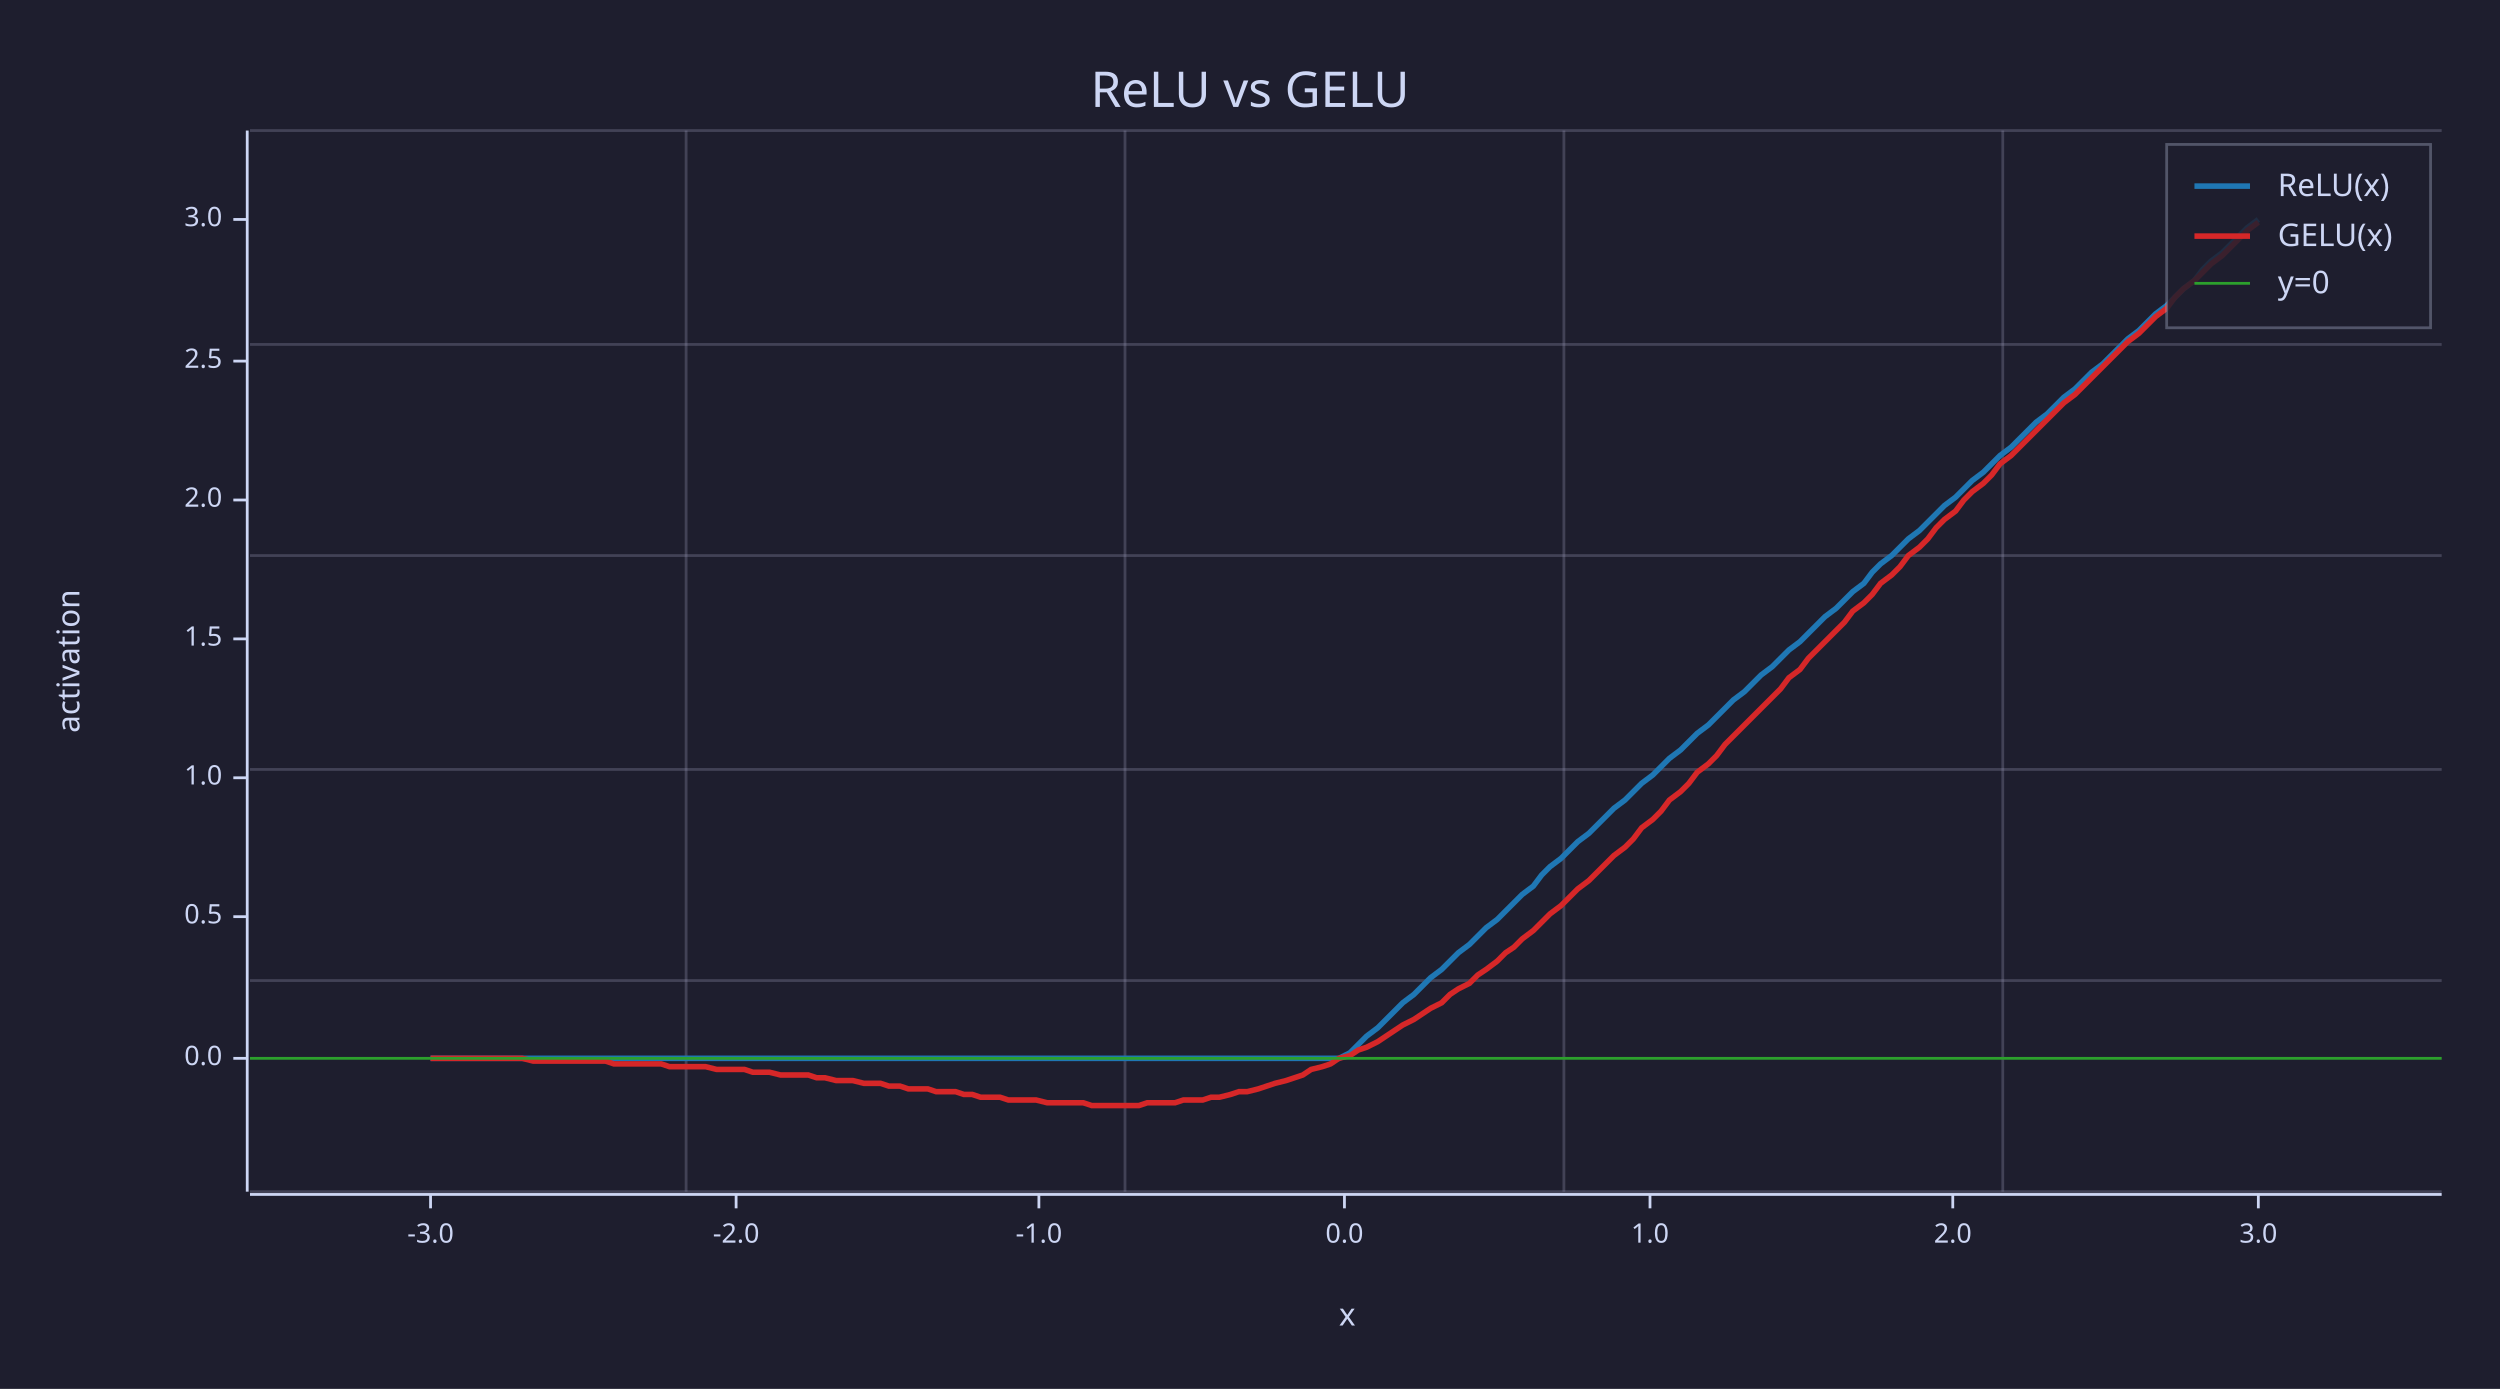
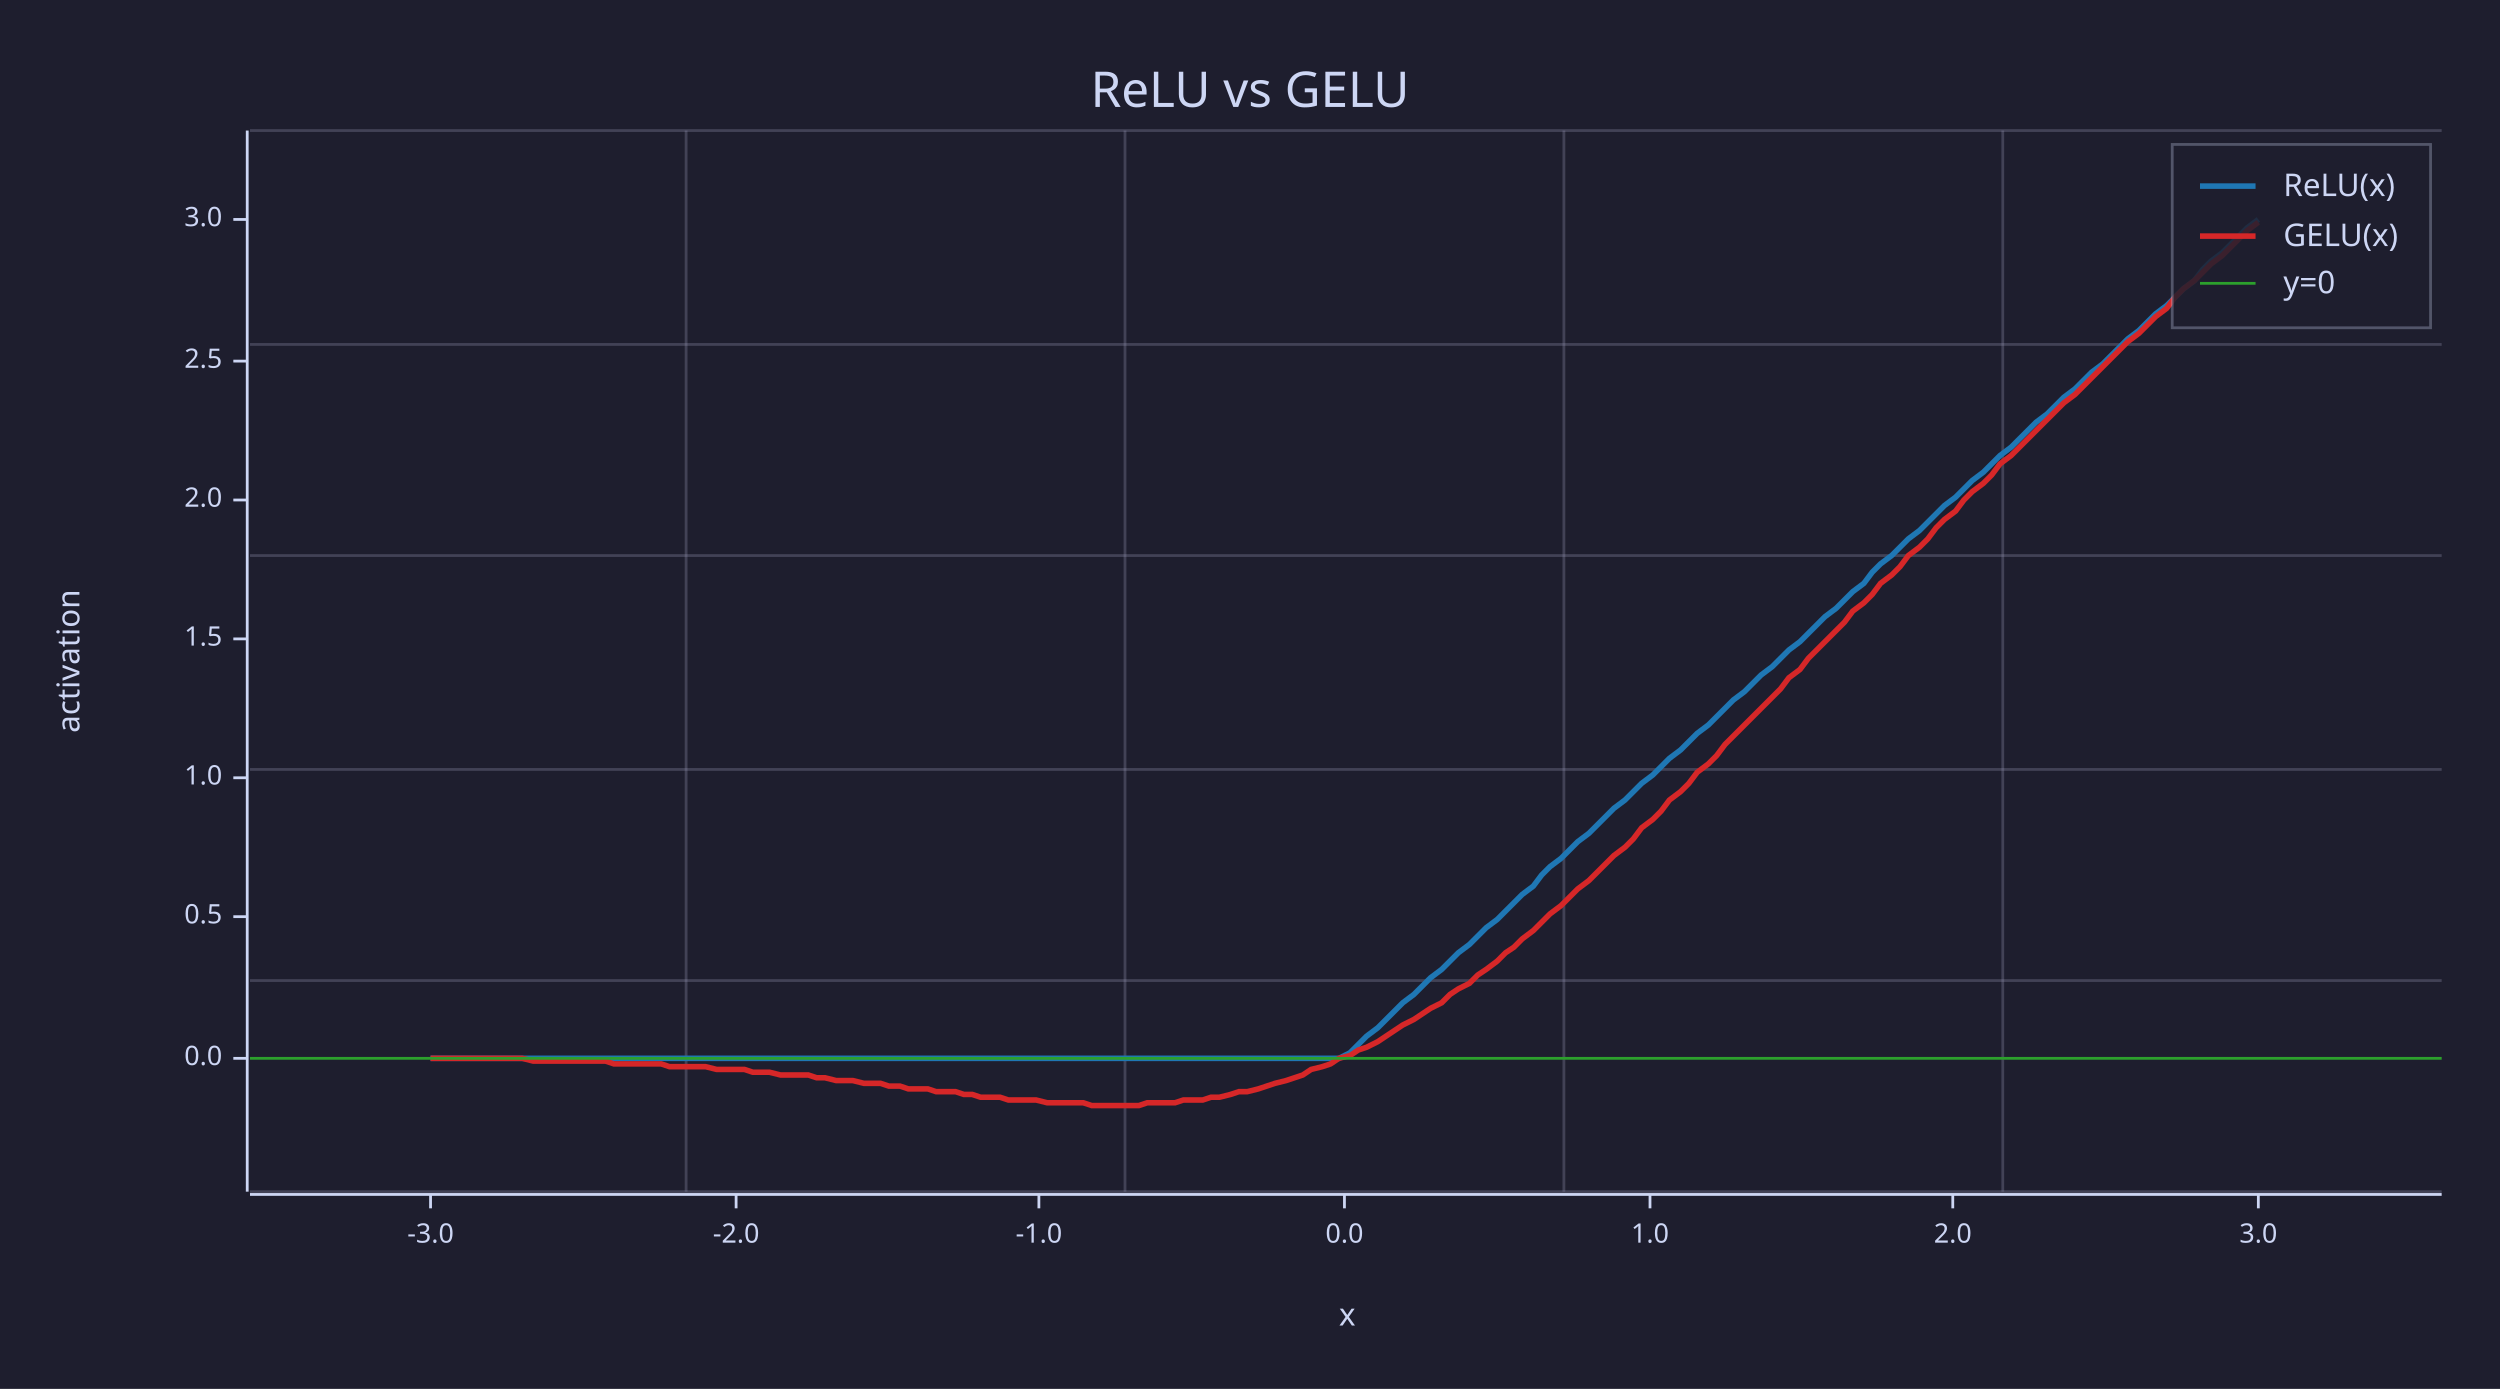
<svg xmlns="http://www.w3.org/2000/svg" width="900" height="500" viewBox="0 0 900 500">
  <rect x="0" y="0" width="900" height="500" opacity="1" fill="#1E1E2E" stroke="none" />
  <text x="450" y="25" dy="0.76em" text-anchor="middle" font-family="sans-serif" font-size="17.742" opacity="1" fill="#CDD6F4">
ReLU vs GELU
</text>
  <text x="20" y="238" dy="0.76em" text-anchor="middle" font-family="sans-serif" font-size="11.29" opacity="1" fill="#CDD6F4" transform="rotate(270, 20, 238)">
activation
</text>
  <text x="485" y="480" dy="-0.5ex" text-anchor="middle" font-family="sans-serif" font-size="11.29" opacity="1" fill="#CDD6F4">
x
</text>
  <polyline fill="none" opacity="1" stroke="#CDD6F4" stroke-width="1" points="89,47 89,429 " />
  <text x="80" y="381" dy="0.5ex" text-anchor="end" font-family="sans-serif" font-size="9.677" opacity="1" fill="#CDD6F4">
0.0
</text>
  <polyline fill="none" opacity="1" stroke="#CDD6F4" stroke-width="1" points="84,381 89,381 " />
  <text x="80" y="330" dy="0.5ex" text-anchor="end" font-family="sans-serif" font-size="9.677" opacity="1" fill="#CDD6F4">
0.5
</text>
  <polyline fill="none" opacity="1" stroke="#CDD6F4" stroke-width="1" points="84,330 89,330 " />
  <text x="80" y="280" dy="0.5ex" text-anchor="end" font-family="sans-serif" font-size="9.677" opacity="1" fill="#CDD6F4">
1.0
</text>
  <polyline fill="none" opacity="1" stroke="#CDD6F4" stroke-width="1" points="84,280 89,280 " />
  <text x="80" y="230" dy="0.5ex" text-anchor="end" font-family="sans-serif" font-size="9.677" opacity="1" fill="#CDD6F4">
1.5
</text>
  <polyline fill="none" opacity="1" stroke="#CDD6F4" stroke-width="1" points="84,230 89,230 " />
  <text x="80" y="180" dy="0.5ex" text-anchor="end" font-family="sans-serif" font-size="9.677" opacity="1" fill="#CDD6F4">
2.0
</text>
  <polyline fill="none" opacity="1" stroke="#CDD6F4" stroke-width="1" points="84,180 89,180 " />
  <text x="80" y="130" dy="0.5ex" text-anchor="end" font-family="sans-serif" font-size="9.677" opacity="1" fill="#CDD6F4">
2.5
</text>
  <polyline fill="none" opacity="1" stroke="#CDD6F4" stroke-width="1" points="84,130 89,130 " />
  <text x="80" y="79" dy="0.5ex" text-anchor="end" font-family="sans-serif" font-size="9.677" opacity="1" fill="#CDD6F4">
3.0
</text>
  <polyline fill="none" opacity="1" stroke="#CDD6F4" stroke-width="1" points="84,79 89,79 " />
  <polyline fill="none" opacity="1" stroke="#CDD6F4" stroke-width="1" points="90,430 879,430 " />
  <text x="155" y="440" dy="0.76em" text-anchor="middle" font-family="sans-serif" font-size="9.677" opacity="1" fill="#CDD6F4">
-3.0
</text>
  <polyline fill="none" opacity="1" stroke="#CDD6F4" stroke-width="1" points="155,430 155,435 " />
  <text x="265" y="440" dy="0.76em" text-anchor="middle" font-family="sans-serif" font-size="9.677" opacity="1" fill="#CDD6F4">
-2.0
</text>
  <polyline fill="none" opacity="1" stroke="#CDD6F4" stroke-width="1" points="265,430 265,435 " />
  <text x="374" y="440" dy="0.76em" text-anchor="middle" font-family="sans-serif" font-size="9.677" opacity="1" fill="#CDD6F4">
-1.0
</text>
  <polyline fill="none" opacity="1" stroke="#CDD6F4" stroke-width="1" points="374,430 374,435 " />
  <text x="484" y="440" dy="0.76em" text-anchor="middle" font-family="sans-serif" font-size="9.677" opacity="1" fill="#CDD6F4">
0.0
</text>
  <polyline fill="none" opacity="1" stroke="#CDD6F4" stroke-width="1" points="484,430 484,435 " />
  <text x="594" y="440" dy="0.76em" text-anchor="middle" font-family="sans-serif" font-size="9.677" opacity="1" fill="#CDD6F4">
1.0
</text>
  <polyline fill="none" opacity="1" stroke="#CDD6F4" stroke-width="1" points="594,430 594,435 " />
  <text x="703" y="440" dy="0.76em" text-anchor="middle" font-family="sans-serif" font-size="9.677" opacity="1" fill="#CDD6F4">
2.0
</text>
  <polyline fill="none" opacity="1" stroke="#CDD6F4" stroke-width="1" points="703,430 703,435 " />
  <text x="813" y="440" dy="0.76em" text-anchor="middle" font-family="sans-serif" font-size="9.677" opacity="1" fill="#CDD6F4">
3.0
</text>
  <polyline fill="none" opacity="1" stroke="#CDD6F4" stroke-width="1" points="813,430 813,435 " />
  <polyline fill="none" opacity="0.3" stroke="#9696B4" stroke-width="1" points="90,429 879,429 " />
  <polyline fill="none" opacity="0.3" stroke="#9696B4" stroke-width="1" points="90,353 879,353 " />
  <polyline fill="none" opacity="0.3" stroke="#9696B4" stroke-width="1" points="90,277 879,277 " />
  <polyline fill="none" opacity="0.3" stroke="#9696B4" stroke-width="1" points="90,200 879,200 " />
  <polyline fill="none" opacity="0.3" stroke="#9696B4" stroke-width="1" points="90,124 879,124 " />
  <polyline fill="none" opacity="0.3" stroke="#9696B4" stroke-width="1" points="90,47 879,47 " />
  <polyline fill="none" opacity="0.3" stroke="#9696B4" stroke-width="1" points="247,429 247,47 " />
  <polyline fill="none" opacity="0.3" stroke="#9696B4" stroke-width="1" points="405,429 405,47 " />
  <polyline fill="none" opacity="0.3" stroke="#9696B4" stroke-width="1" points="563,429 563,47 " />
  <polyline fill="none" opacity="0.3" stroke="#9696B4" stroke-width="1" points="721,429 721,47 " />
  <polyline fill="none" opacity="1" stroke="#1F77B4" stroke-width="2" points="155,381 159,381 162,381 165,381 168,381 172,381 175,381 178,381 182,381 185,381 188,381 192,381 195,381 198,381 202,381 205,381 208,381 211,381 215,381 218,381 221,381 225,381 228,381 231,381 235,381 238,381 241,381 244,381 248,381 251,381 254,381 258,381 261,381 264,381 268,381 271,381 274,381 277,381 281,381 284,381 287,381 291,381 294,381 297,381 301,381 304,381 307,381 311,381 314,381 317,381 320,381 324,381 327,381 330,381 334,381 337,381 340,381 344,381 347,381 350,381 353,381 357,381 360,381 363,381 367,381 370,381 373,381 377,381 380,381 383,381 387,381 390,381 393,381 396,381 400,381 403,381 406,381 410,381 413,381 416,381 420,381 423,381 426,381 429,381 433,381 436,381 439,381 443,381 446,381 449,381 453,381 456,381 459,381 463,381 466,381 469,381 472,381 476,381 479,381 482,381 486,379 489,376 492,373 496,370 499,367 502,364 505,361 509,358 512,355 515,352 519,349 522,346 525,343 529,340 532,337 535,334 539,331 542,328 545,325 548,322 552,319 555,315 558,312 562,309 565,306 568,303 572,300 575,297 578,294 581,291 585,288 588,285 591,282 595,279 598,276 601,273 605,270 608,267 611,264 615,261 618,258 621,255 624,252 628,249 631,246 634,243 638,240 641,237 644,234 648,231 651,228 654,225 657,222 661,219 664,216 667,213 671,210 674,206 677,203 681,200 684,197 687,194 691,191 694,188 697,185 700,182 704,179 707,176 710,173 714,170 717,167 720,164 724,161 727,158 730,155 733,152 737,149 740,146 743,143 747,140 750,137 753,134 757,131 760,128 763,125 766,122 770,119 773,116 776,113 780,110 783,107 786,104 790,101 793,97 796,94 800,91 803,88 806,85 809,82 813,79 " />
  <polyline fill="none" opacity="1" stroke="#D62728" stroke-width="2" points="155,381 159,381 162,381 165,381 168,381 172,381 175,381 178,381 182,381 185,381 188,381 192,382 195,382 198,382 202,382 205,382 208,382 211,382 215,382 218,382 221,383 225,383 228,383 231,383 235,383 238,383 241,384 244,384 248,384 251,384 254,384 258,385 261,385 264,385 268,385 271,386 274,386 277,386 281,387 284,387 287,387 291,387 294,388 297,388 301,389 304,389 307,389 311,390 314,390 317,390 320,391 324,391 327,392 330,392 334,392 337,393 340,393 344,393 347,394 350,394 353,395 357,395 360,395 363,396 367,396 370,396 373,396 377,397 380,397 383,397 387,397 390,397 393,398 396,398 400,398 403,398 406,398 410,398 413,397 416,397 420,397 423,397 426,396 429,396 433,396 436,395 439,395 443,394 446,393 449,393 453,392 456,391 459,390 463,389 466,388 469,387 472,385 476,384 479,383 482,381 486,380 489,378 492,377 496,375 499,373 502,371 505,369 509,367 512,365 515,363 519,361 522,358 525,356 529,354 532,351 535,349 539,346 542,343 545,341 548,338 552,335 555,332 558,329 562,326 565,323 568,320 572,317 575,314 578,311 581,308 585,305 588,302 591,298 595,295 598,292 601,288 605,285 608,282 611,278 615,275 618,272 621,268 624,265 628,261 631,258 634,255 638,251 641,248 644,244 648,241 651,237 654,234 657,231 661,227 664,224 667,220 671,217 674,214 677,210 681,207 684,204 687,200 691,197 694,194 697,190 700,187 704,184 707,180 710,177 714,174 717,171 720,167 724,164 727,161 730,158 733,155 737,151 740,148 743,145 747,142 750,139 753,136 757,132 760,129 763,126 766,123 770,120 773,117 776,114 780,111 783,107 786,104 790,101 793,98 796,95 800,92 803,89 806,86 809,83 813,80 " />
  <polyline fill="none" opacity="1" stroke="#2CA02C" stroke-width="1" points="90,381 879,381 " />
-   <rect x="780" y="52" width="95" height="66" opacity="0.85" fill="#1E1E2E" stroke="none" />
-   <rect x="780" y="52" width="95" height="66" opacity="0.3" fill="none" stroke="#CDD6F4" />
-   <text x="820" y="62" dy="0.76em" text-anchor="start" font-family="sans-serif" font-size="11.29" opacity="1" fill="#CDD6F4">
+   <rect x="782" y="52" width="93" height="66" opacity="0.85" fill="#1E1E2E" stroke="none" />
+   <rect x="782" y="52" width="93" height="66" opacity="0.3" fill="none" stroke="#CDD6F4" />
+   <text x="822" y="62" dy="0.76em" text-anchor="start" font-family="sans-serif" font-size="11.29" opacity="1" fill="#CDD6F4">
ReLU(x)
</text>
-   <text x="820" y="80" dy="0.76em" text-anchor="start" font-family="sans-serif" font-size="11.29" opacity="1" fill="#CDD6F4">
+   <text x="822" y="80" dy="0.76em" text-anchor="start" font-family="sans-serif" font-size="11.29" opacity="1" fill="#CDD6F4">
GELU(x)
</text>
-   <text x="820" y="97" dy="0.76em" text-anchor="start" font-family="sans-serif" font-size="11.29" opacity="1" fill="#CDD6F4">
+   <text x="822" y="97" dy="0.76em" text-anchor="start" font-family="sans-serif" font-size="11.29" opacity="1" fill="#CDD6F4">
y=0
</text>
-   <polyline fill="none" opacity="1" stroke="#1F77B4" stroke-width="2" points="790,67 810,67 " />
-   <polyline fill="none" opacity="1" stroke="#D62728" stroke-width="2" points="790,85 810,85 " />
-   <polyline fill="none" opacity="1" stroke="#2CA02C" stroke-width="1" points="790,102 810,102 " />
+   <polyline fill="none" opacity="1" stroke="#1F77B4" stroke-width="2" points="792,67 812,67 " />
+   <polyline fill="none" opacity="1" stroke="#D62728" stroke-width="2" points="792,85 812,85 " />
+   <polyline fill="none" opacity="1" stroke="#2CA02C" stroke-width="1" points="792,102 812,102 " />
</svg>
